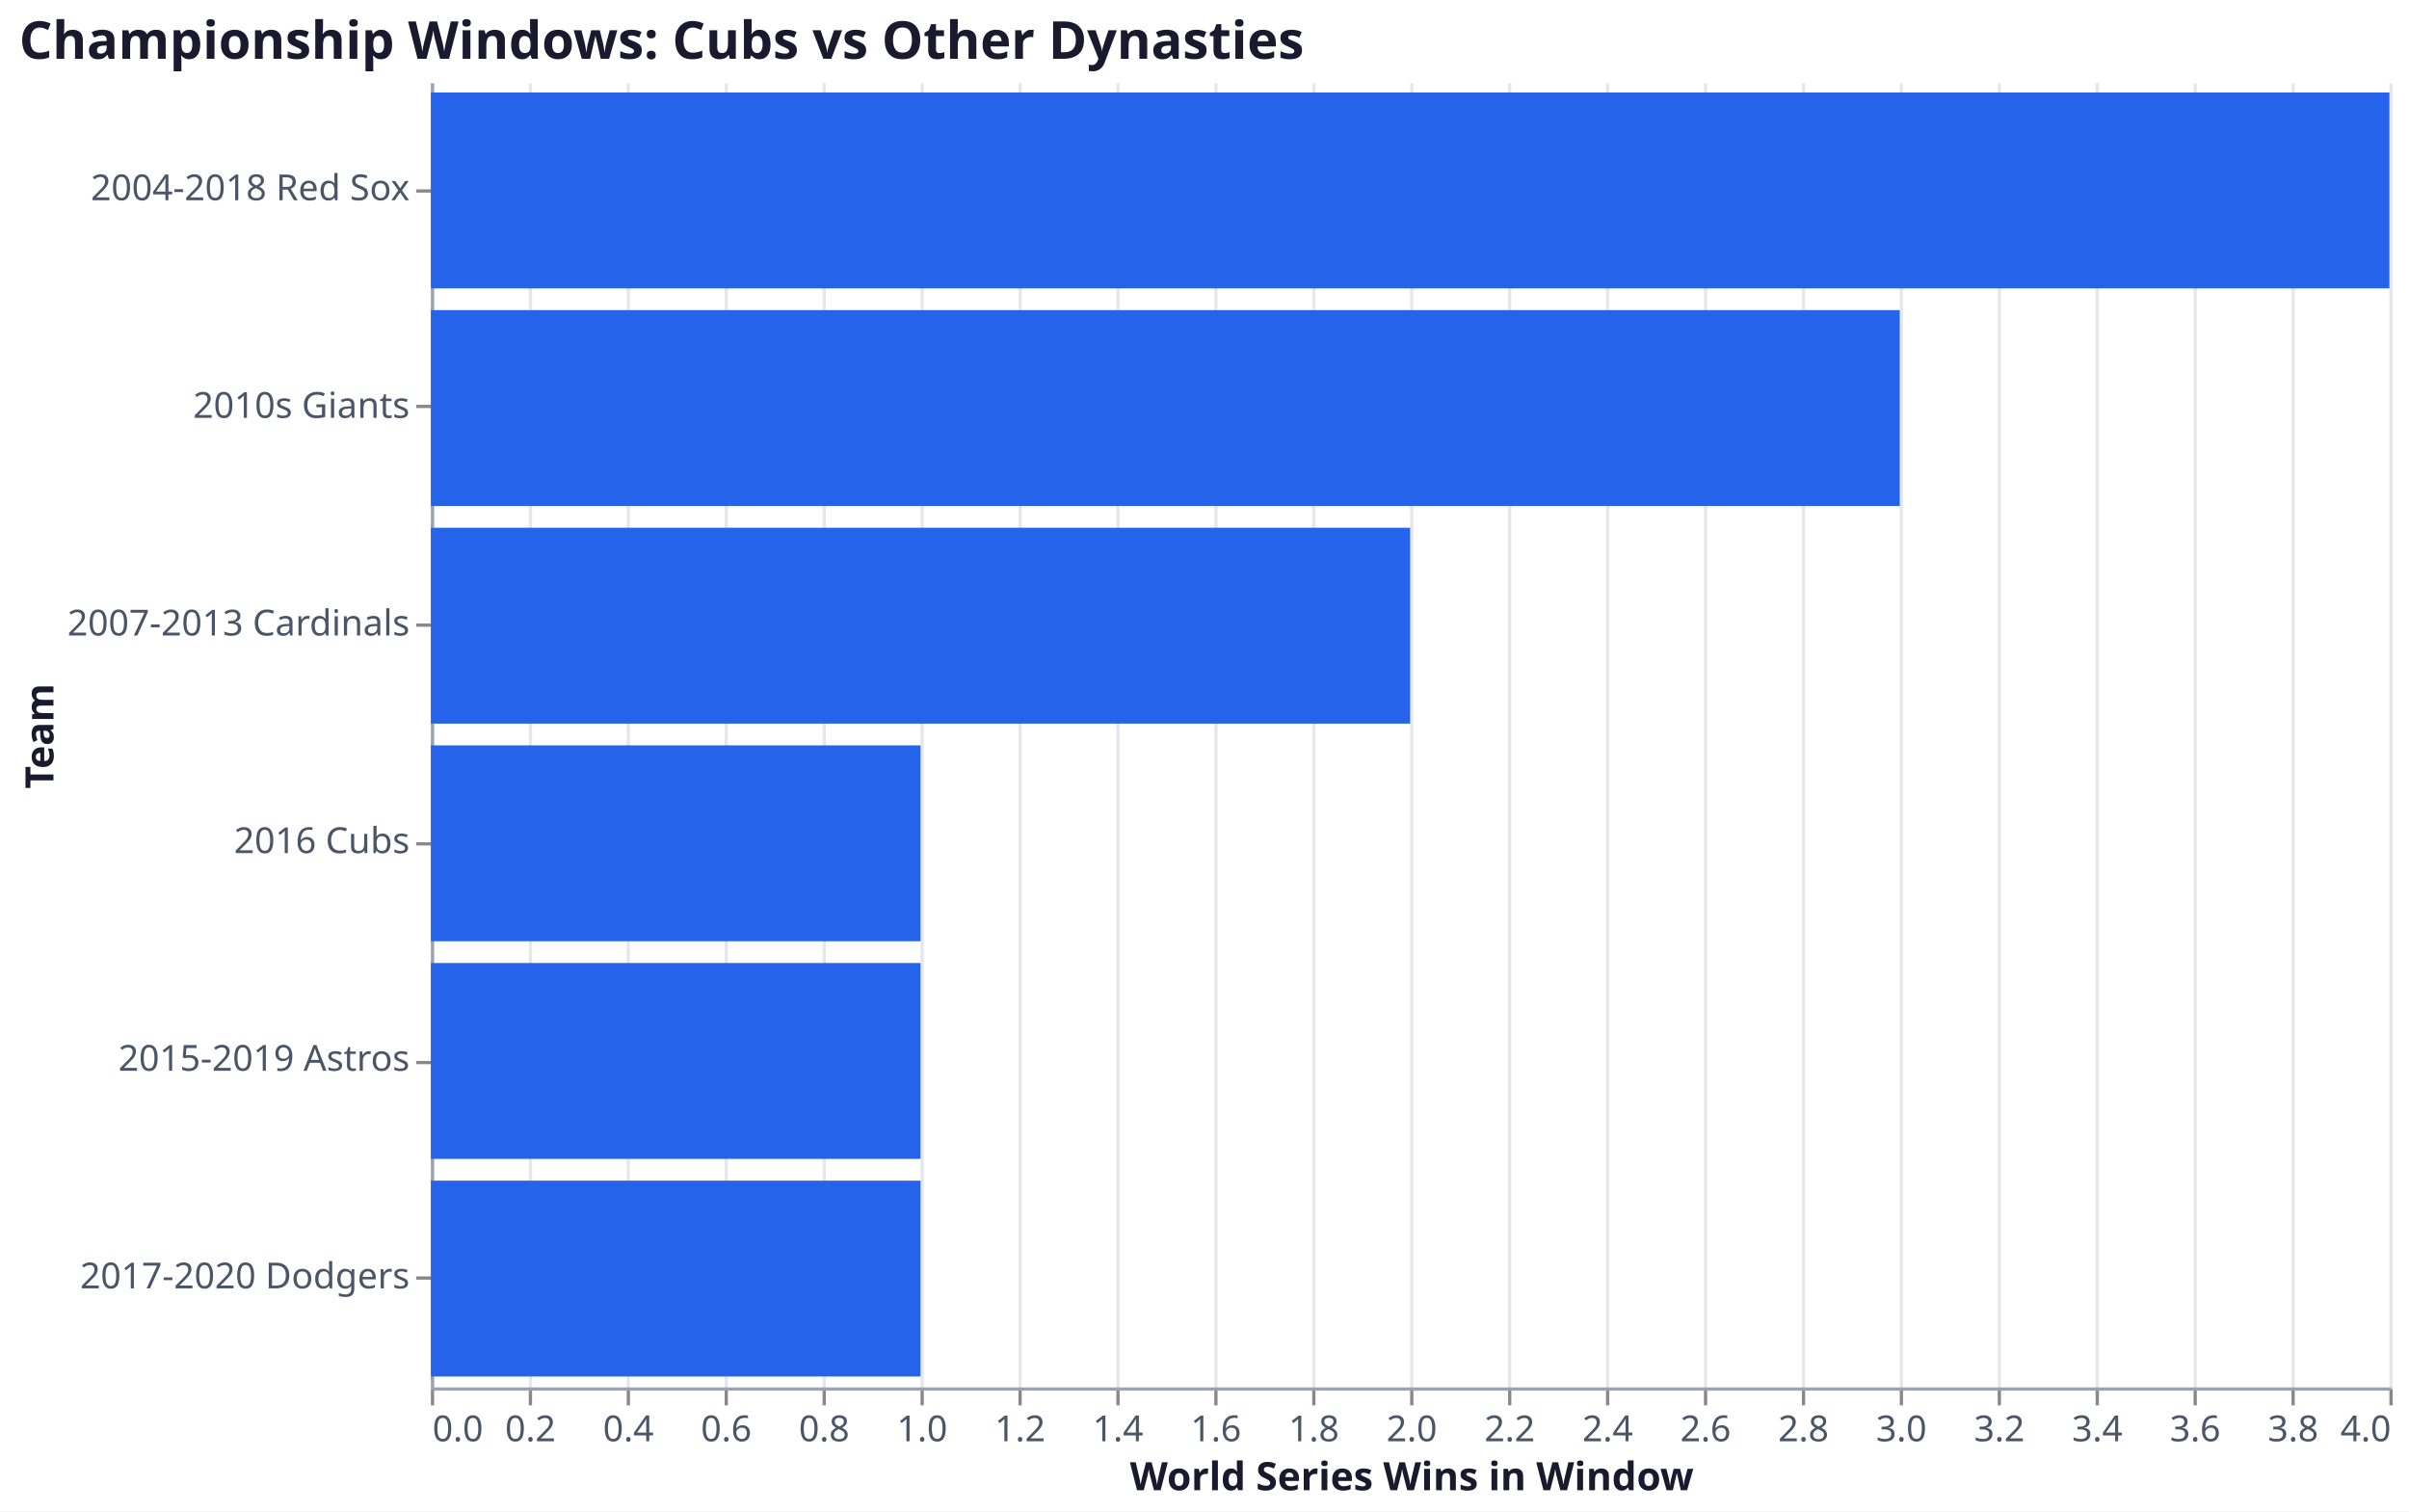
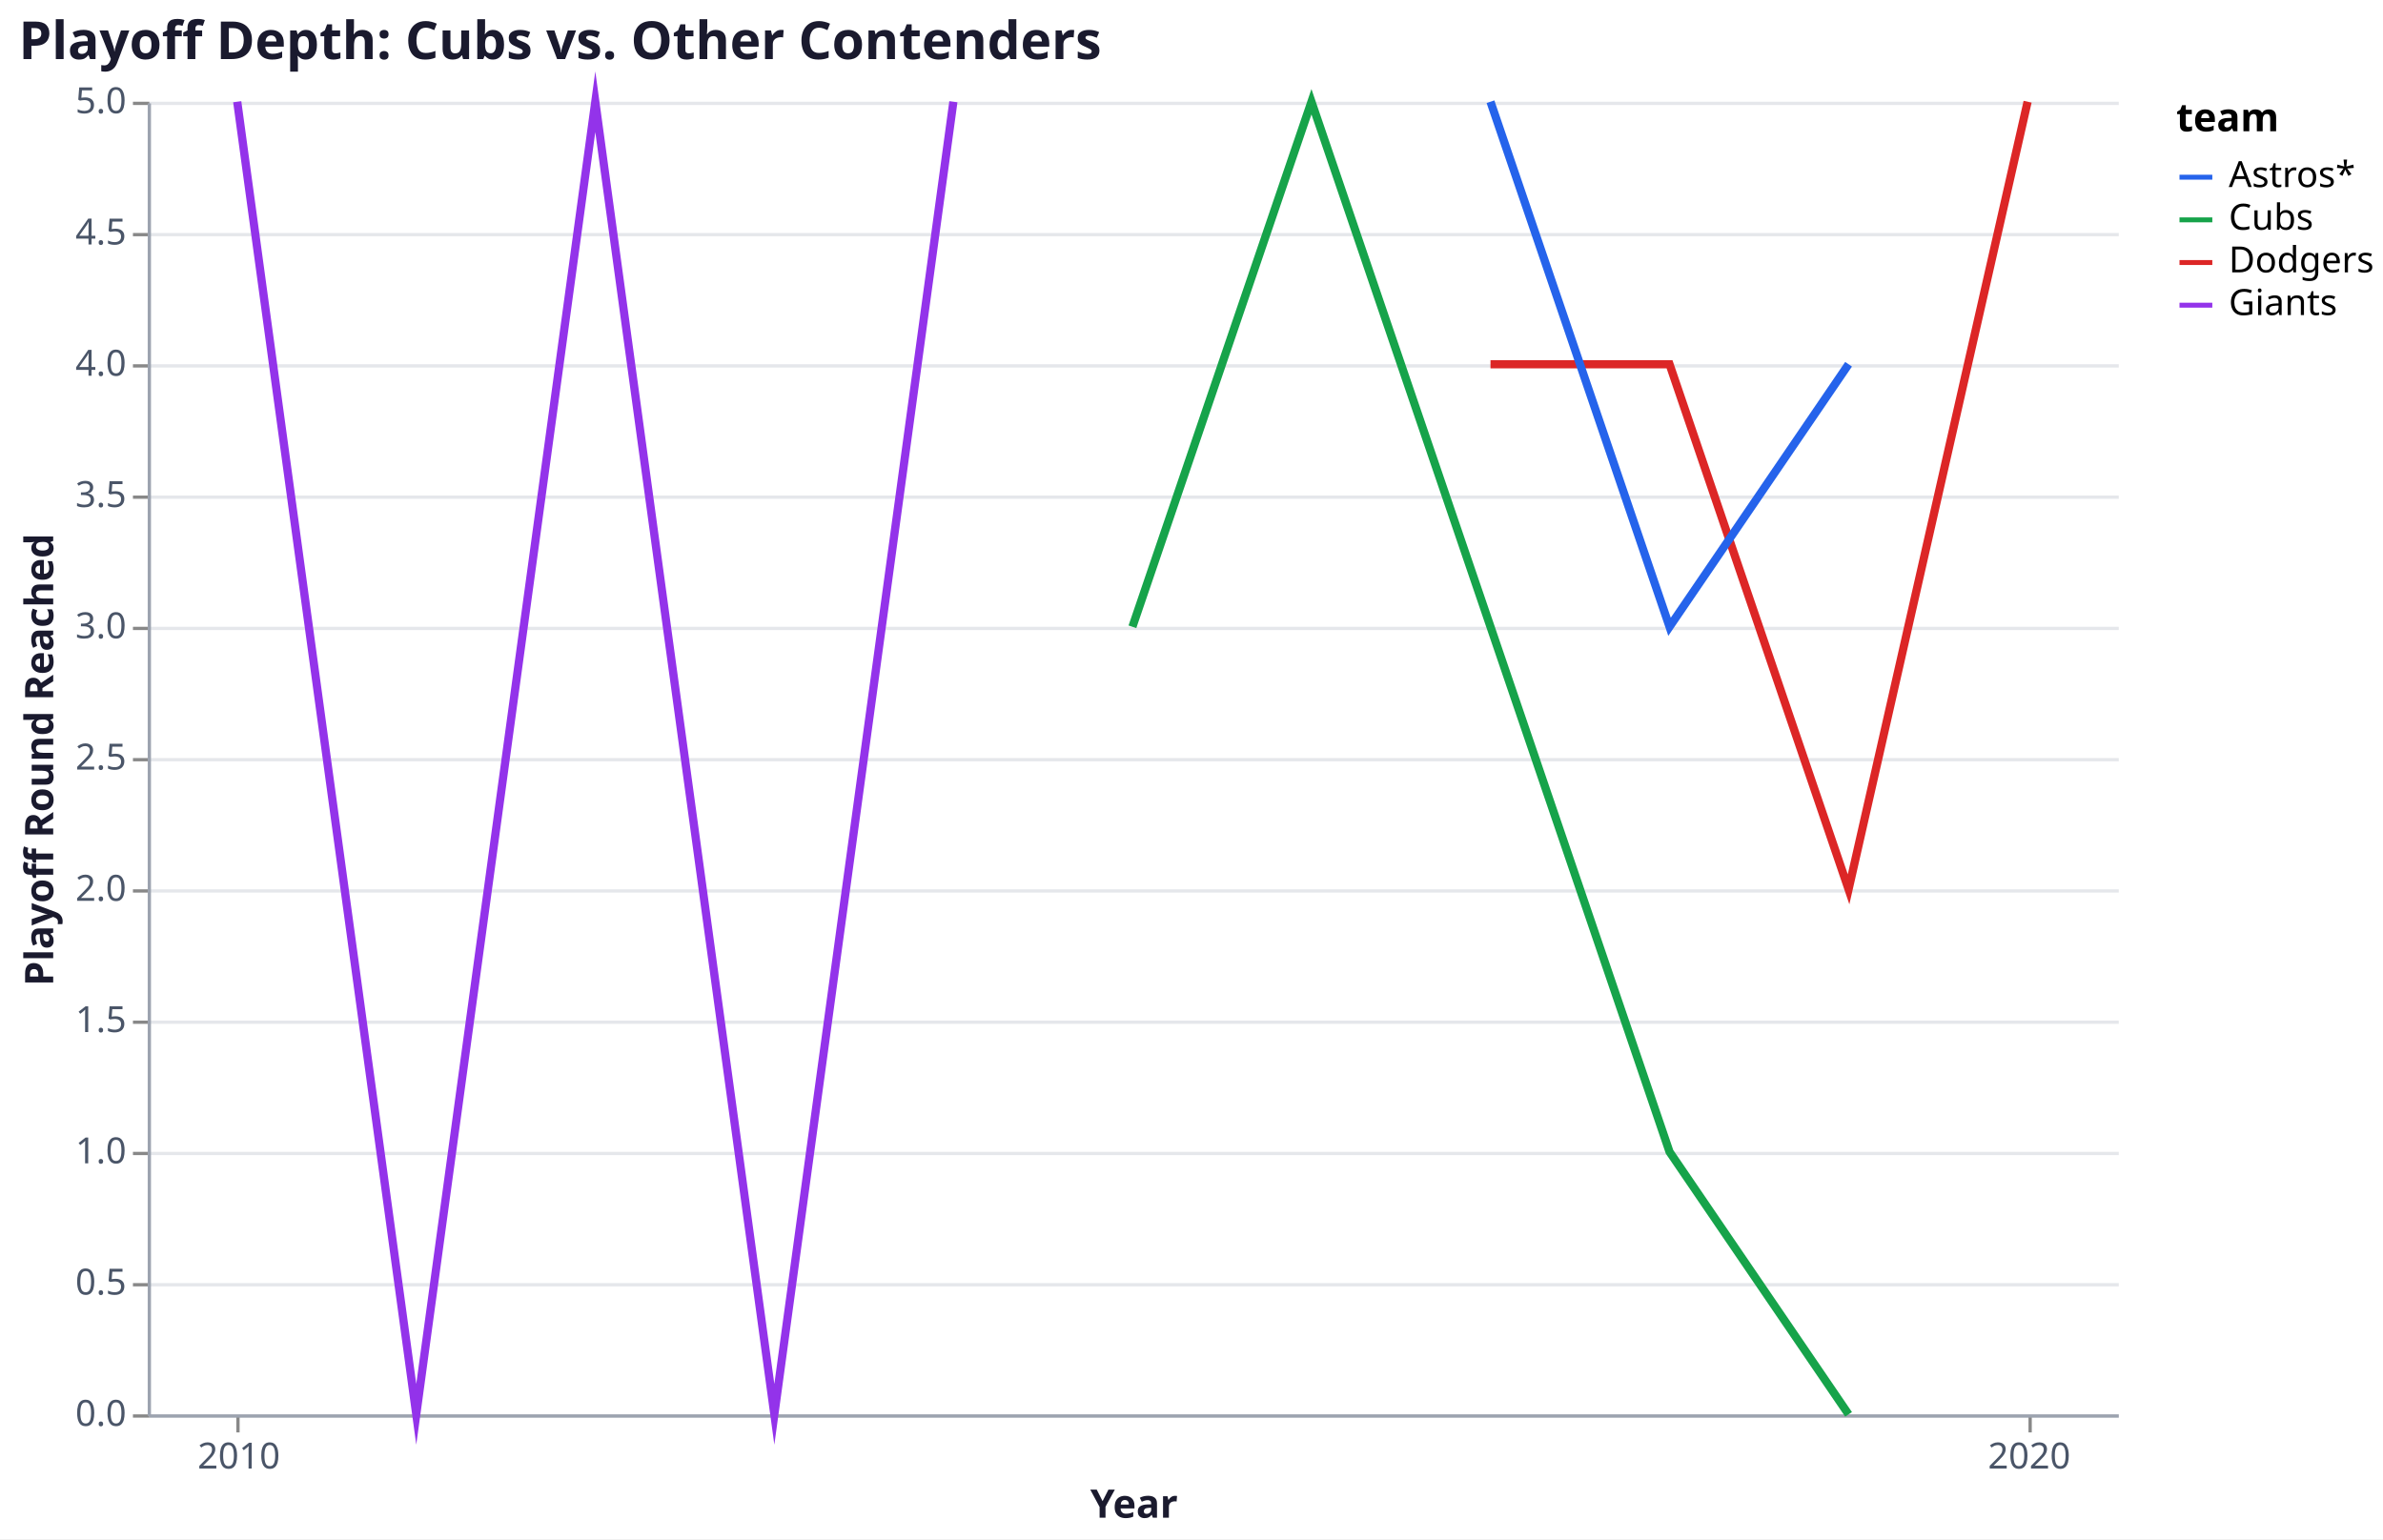
- <svg xmlns="http://www.w3.org/2000/svg" version="1.1" class="marks" width="738" height="463" viewBox="0 0 738 463">
-   <rect width="738" height="463" fill="white" />
-   <g fill="none" stroke-miterlimit="10" transform="translate(132,25)">
+ <svg xmlns="http://www.w3.org/2000/svg" version="1.1" class="marks" width="726" height="469" viewBox="0 0 726 469">
+   <rect width="726" height="469" fill="white" />
+   <g fill="none" stroke-miterlimit="10" transform="translate(45,31)">
    <g class="mark-group role-frame root" role="graphics-object" aria-roledescription="group mark container">
      <g transform="translate(0,0)">
        <path class="background" aria-hidden="true" d="M0,0h600v400h-600Z" stroke="#ddd" stroke-width="0" />
        <g>
          <g class="mark-group role-axis" aria-hidden="true">
+             <g transform="translate(0.5,0.5)">
+               <path class="background" aria-hidden="true" d="M0,0h0v0h0Z" pointer-events="none" />
+               <g>
+                 <g class="mark-rule role-axis-grid" pointer-events="none">
+                   <line transform="translate(0,400)" x2="600" y2="0" stroke="#e5e7eb" stroke-width="1" opacity="1" />
+                   <line transform="translate(0,360)" x2="600" y2="0" stroke="#e5e7eb" stroke-width="1" opacity="1" />
+                   <line transform="translate(0,320)" x2="600" y2="0" stroke="#e5e7eb" stroke-width="1" opacity="1" />
+                   <line transform="translate(0,280)" x2="600" y2="0" stroke="#e5e7eb" stroke-width="1" opacity="1" />
+                   <line transform="translate(0,240)" x2="600" y2="0" stroke="#e5e7eb" stroke-width="1" opacity="1" />
+                   <line transform="translate(0,200)" x2="600" y2="0" stroke="#e5e7eb" stroke-width="1" opacity="1" />
+                   <line transform="translate(0,160)" x2="600" y2="0" stroke="#e5e7eb" stroke-width="1" opacity="1" />
+                   <line transform="translate(0,120)" x2="600" y2="0" stroke="#e5e7eb" stroke-width="1" opacity="1" />
+                   <line transform="translate(0,80)" x2="600" y2="0" stroke="#e5e7eb" stroke-width="1" opacity="1" />
+                   <line transform="translate(0,40)" x2="600" y2="0" stroke="#e5e7eb" stroke-width="1" opacity="1" />
+                   <line transform="translate(0,0)" x2="600" y2="0" stroke="#e5e7eb" stroke-width="1" opacity="1" />
+                 </g>
+               </g>
+               <path class="foreground" aria-hidden="true" d="" pointer-events="none" display="none" />
+             </g>
+           </g>
+           <g class="mark-group role-axis" role="graphics-symbol" aria-roledescription="axis" aria-label="X-axis titled 'Year' for a discrete scale with 11 values: 2010, 2011, 2012, 2013, 2014, ending with 2020">
            <g transform="translate(0.5,400.5)">
              <path class="background" aria-hidden="true" d="M0,0h0v0h0Z" pointer-events="none" />
              <g>
-                 <g class="mark-rule role-axis-grid" pointer-events="none">
-                   <line transform="translate(0,0)" x2="0" y2="-400" stroke="#e5e7eb" stroke-width="1" opacity="1" />
-                   <line transform="translate(30,0)" x2="0" y2="-400" stroke="#e5e7eb" stroke-width="1" opacity="1" />
-                   <line transform="translate(60,0)" x2="0" y2="-400" stroke="#e5e7eb" stroke-width="1" opacity="1" />
-                   <line transform="translate(90,0)" x2="0" y2="-400" stroke="#e5e7eb" stroke-width="1" opacity="1" />
-                   <line transform="translate(120,0)" x2="0" y2="-400" stroke="#e5e7eb" stroke-width="1" opacity="1" />
-                   <line transform="translate(150,0)" x2="0" y2="-400" stroke="#e5e7eb" stroke-width="1" opacity="1" />
-                   <line transform="translate(180,0)" x2="0" y2="-400" stroke="#e5e7eb" stroke-width="1" opacity="1" />
-                   <line transform="translate(210,0)" x2="0" y2="-400" stroke="#e5e7eb" stroke-width="1" opacity="1" />
-                   <line transform="translate(240,0)" x2="0" y2="-400" stroke="#e5e7eb" stroke-width="1" opacity="1" />
-                   <line transform="translate(270,0)" x2="0" y2="-400" stroke="#e5e7eb" stroke-width="1" opacity="1" />
-                   <line transform="translate(300,0)" x2="0" y2="-400" stroke="#e5e7eb" stroke-width="1" opacity="1" />
-                   <line transform="translate(330,0)" x2="0" y2="-400" stroke="#e5e7eb" stroke-width="1" opacity="1" />
-                   <line transform="translate(360,0)" x2="0" y2="-400" stroke="#e5e7eb" stroke-width="1" opacity="1" />
-                   <line transform="translate(390,0)" x2="0" y2="-400" stroke="#e5e7eb" stroke-width="1" opacity="1" />
-                   <line transform="translate(420,0)" x2="0" y2="-400" stroke="#e5e7eb" stroke-width="1" opacity="1" />
-                   <line transform="translate(450,0)" x2="0" y2="-400" stroke="#e5e7eb" stroke-width="1" opacity="1" />
-                   <line transform="translate(480,0)" x2="0" y2="-400" stroke="#e5e7eb" stroke-width="1" opacity="1" />
-                   <line transform="translate(510,0)" x2="0" y2="-400" stroke="#e5e7eb" stroke-width="1" opacity="1" />
-                   <line transform="translate(540,0)" x2="0" y2="-400" stroke="#e5e7eb" stroke-width="1" opacity="1" />
-                   <line transform="translate(570,0)" x2="0" y2="-400" stroke="#e5e7eb" stroke-width="1" opacity="1" />
-                   <line transform="translate(600,0)" x2="0" y2="-400" stroke="#e5e7eb" stroke-width="1" opacity="1" />
-                 </g>
-               </g>
-               <path class="foreground" aria-hidden="true" d="" pointer-events="none" display="none" />
-             </g>
-           </g>
-           <g class="mark-group role-axis" role="graphics-symbol" aria-roledescription="axis" aria-label="X-axis titled 'World Series Wins in Window' for a linear scale with values from 0 to 4">
-             <g transform="translate(0.5,400.5)">
-               <path class="background" aria-hidden="true" d="M0,0h0v0h0Z" pointer-events="none" />
-               <g>
                <g class="mark-rule role-axis-tick" pointer-events="none">
-                   <line transform="translate(0,0)" x2="0" y2="5" stroke="#888" stroke-width="1" opacity="1" />
-                   <line transform="translate(30,0)" x2="0" y2="5" stroke="#888" stroke-width="1" opacity="1" />
-                   <line transform="translate(60,0)" x2="0" y2="5" stroke="#888" stroke-width="1" opacity="1" />
-                   <line transform="translate(90,0)" x2="0" y2="5" stroke="#888" stroke-width="1" opacity="1" />
-                   <line transform="translate(120,0)" x2="0" y2="5" stroke="#888" stroke-width="1" opacity="1" />
-                   <line transform="translate(150,0)" x2="0" y2="5" stroke="#888" stroke-width="1" opacity="1" />
-                   <line transform="translate(180,0)" x2="0" y2="5" stroke="#888" stroke-width="1" opacity="1" />
-                   <line transform="translate(210,0)" x2="0" y2="5" stroke="#888" stroke-width="1" opacity="1" />
-                   <line transform="translate(240,0)" x2="0" y2="5" stroke="#888" stroke-width="1" opacity="1" />
-                   <line transform="translate(270,0)" x2="0" y2="5" stroke="#888" stroke-width="1" opacity="1" />
-                   <line transform="translate(300,0)" x2="0" y2="5" stroke="#888" stroke-width="1" opacity="1" />
-                   <line transform="translate(330,0)" x2="0" y2="5" stroke="#888" stroke-width="1" opacity="1" />
-                   <line transform="translate(360,0)" x2="0" y2="5" stroke="#888" stroke-width="1" opacity="1" />
-                   <line transform="translate(390,0)" x2="0" y2="5" stroke="#888" stroke-width="1" opacity="1" />
-                   <line transform="translate(420,0)" x2="0" y2="5" stroke="#888" stroke-width="1" opacity="1" />
-                   <line transform="translate(450,0)" x2="0" y2="5" stroke="#888" stroke-width="1" opacity="1" />
-                   <line transform="translate(480,0)" x2="0" y2="5" stroke="#888" stroke-width="1" opacity="1" />
-                   <line transform="translate(510,0)" x2="0" y2="5" stroke="#888" stroke-width="1" opacity="1" />
-                   <line transform="translate(540,0)" x2="0" y2="5" stroke="#888" stroke-width="1" opacity="1" />
-                   <line transform="translate(570,0)" x2="0" y2="5" stroke="#888" stroke-width="1" opacity="1" />
-                   <line transform="translate(600,0)" x2="0" y2="5" stroke="#888" stroke-width="1" opacity="1" />
+                   <line transform="translate(27,0)" x2="0" y2="5" stroke="#888" stroke-width="1" opacity="1" />
+                   <line transform="translate(573,0)" x2="0" y2="5" stroke="#888" stroke-width="1" opacity="1" />
                </g>
                <g class="mark-text role-axis-label" pointer-events="none">
-                   <text text-anchor="start" transform="translate(0,16)" font-family="Lexend, system-ui, sans-serif" font-size="11px" fill="#4a5568" opacity="1">0.0</text>
-                   <text text-anchor="middle" transform="translate(30,16)" font-family="Lexend, system-ui, sans-serif" font-size="11px" fill="#4a5568" opacity="1">0.2</text>
-                   <text text-anchor="middle" transform="translate(60,16)" font-family="Lexend, system-ui, sans-serif" font-size="11px" fill="#4a5568" opacity="1">0.4</text>
-                   <text text-anchor="middle" transform="translate(90,16)" font-family="Lexend, system-ui, sans-serif" font-size="11px" fill="#4a5568" opacity="1">0.6</text>
-                   <text text-anchor="middle" transform="translate(120,16)" font-family="Lexend, system-ui, sans-serif" font-size="11px" fill="#4a5568" opacity="1">0.8</text>
-                   <text text-anchor="middle" transform="translate(150,16)" font-family="Lexend, system-ui, sans-serif" font-size="11px" fill="#4a5568" opacity="1">1.0</text>
-                   <text text-anchor="middle" transform="translate(180,16)" font-family="Lexend, system-ui, sans-serif" font-size="11px" fill="#4a5568" opacity="1">1.2</text>
-                   <text text-anchor="middle" transform="translate(210,16)" font-family="Lexend, system-ui, sans-serif" font-size="11px" fill="#4a5568" opacity="1">1.4</text>
-                   <text text-anchor="middle" transform="translate(240,16)" font-family="Lexend, system-ui, sans-serif" font-size="11px" fill="#4a5568" opacity="1">1.6</text>
-                   <text text-anchor="middle" transform="translate(270,16)" font-family="Lexend, system-ui, sans-serif" font-size="11px" fill="#4a5568" opacity="1">1.8</text>
-                   <text text-anchor="middle" transform="translate(300,16)" font-family="Lexend, system-ui, sans-serif" font-size="11px" fill="#4a5568" opacity="1">2.0</text>
-                   <text text-anchor="middle" transform="translate(330,16)" font-family="Lexend, system-ui, sans-serif" font-size="11px" fill="#4a5568" opacity="1">2.2</text>
-                   <text text-anchor="middle" transform="translate(360,16)" font-family="Lexend, system-ui, sans-serif" font-size="11px" fill="#4a5568" opacity="1">2.4</text>
-                   <text text-anchor="middle" transform="translate(390,16)" font-family="Lexend, system-ui, sans-serif" font-size="11px" fill="#4a5568" opacity="1">2.6</text>
-                   <text text-anchor="middle" transform="translate(420,16)" font-family="Lexend, system-ui, sans-serif" font-size="11px" fill="#4a5568" opacity="1">2.8</text>
-                   <text text-anchor="middle" transform="translate(450,16)" font-family="Lexend, system-ui, sans-serif" font-size="11px" fill="#4a5568" opacity="1">3.0</text>
-                   <text text-anchor="middle" transform="translate(480,16)" font-family="Lexend, system-ui, sans-serif" font-size="11px" fill="#4a5568" opacity="1">3.2</text>
-                   <text text-anchor="middle" transform="translate(510,16)" font-family="Lexend, system-ui, sans-serif" font-size="11px" fill="#4a5568" opacity="1">3.4</text>
-                   <text text-anchor="middle" transform="translate(540,16)" font-family="Lexend, system-ui, sans-serif" font-size="11px" fill="#4a5568" opacity="1">3.6</text>
-                   <text text-anchor="middle" transform="translate(570,16)" font-family="Lexend, system-ui, sans-serif" font-size="11px" fill="#4a5568" opacity="1">3.8</text>
-                   <text text-anchor="end" transform="translate(600,16)" font-family="Lexend, system-ui, sans-serif" font-size="11px" fill="#4a5568" opacity="1">4.0</text>
+                   <text text-anchor="middle" transform="translate(27.27273,16)" font-family="Lexend, system-ui, sans-serif" font-size="11px" fill="#4a5568" opacity="1">2010</text>
+                   <text text-anchor="middle" transform="translate(572.7273,16)" font-family="Lexend, system-ui, sans-serif" font-size="11px" fill="#4a5568" opacity="1">2020</text>
                </g>
                <g class="mark-rule role-axis-domain" pointer-events="none">
                  <line transform="translate(0,0)" x2="600" y2="0" stroke="#9ca3af" stroke-width="1" opacity="1" />
                </g>
                <g class="mark-text role-axis-title" pointer-events="none">
-                   <text text-anchor="middle" transform="translate(300,31)" font-family="Lexend, system-ui, sans-serif" font-size="12px" font-weight="bold" fill="#1a1a2e" opacity="1">World Series Wins in Window</text>
-                 </g>
-               </g>
-               <path class="foreground" aria-hidden="true" d="" pointer-events="none" display="none" />
-             </g>
-           </g>
-           <g class="mark-group role-axis" role="graphics-symbol" aria-roledescription="axis" aria-label="Y-axis titled 'Team' for a discrete scale with 6 values: 2004-2018 Red Sox, 2010s Giants, 2007-2013 Cardinals, 2016 Cubs, 2015-2019 Astros, 2017-2020 Dodgers">
+                   <text text-anchor="middle" transform="translate(300,31)" font-family="Lexend, system-ui, sans-serif" font-size="12px" font-weight="bold" fill="#1a1a2e" opacity="1">Year</text>
+                 </g>
+               </g>
+               <path class="foreground" aria-hidden="true" d="" pointer-events="none" display="none" />
+             </g>
+           </g>
+           <g class="mark-group role-axis" role="graphics-symbol" aria-roledescription="axis" aria-label="Y-axis titled 'Playoff Round Reached' for a linear scale with values from 0 to 5">
            <g transform="translate(0.5,0.5)">
              <path class="background" aria-hidden="true" d="M0,0h0v0h0Z" pointer-events="none" />
              <g>
                <g class="mark-rule role-axis-tick" pointer-events="none">
-                   <line transform="translate(0,33)" x2="-5" y2="0" stroke="#888" stroke-width="1" opacity="1" />
-                   <line transform="translate(0,99)" x2="-5" y2="0" stroke="#888" stroke-width="1" opacity="1" />
-                   <line transform="translate(0,166)" x2="-5" y2="0" stroke="#888" stroke-width="1" opacity="1" />
-                   <line transform="translate(0,233)" x2="-5" y2="0" stroke="#888" stroke-width="1" opacity="1" />
-                   <line transform="translate(0,300)" x2="-5" y2="0" stroke="#888" stroke-width="1" opacity="1" />
-                   <line transform="translate(0,366)" x2="-5" y2="0" stroke="#888" stroke-width="1" opacity="1" />
+                   <line transform="translate(0,400)" x2="-5" y2="0" stroke="#888" stroke-width="1" opacity="1" />
+                   <line transform="translate(0,360)" x2="-5" y2="0" stroke="#888" stroke-width="1" opacity="1" />
+                   <line transform="translate(0,320)" x2="-5" y2="0" stroke="#888" stroke-width="1" opacity="1" />
+                   <line transform="translate(0,280)" x2="-5" y2="0" stroke="#888" stroke-width="1" opacity="1" />
+                   <line transform="translate(0,240)" x2="-5" y2="0" stroke="#888" stroke-width="1" opacity="1" />
+                   <line transform="translate(0,200)" x2="-5" y2="0" stroke="#888" stroke-width="1" opacity="1" />
+                   <line transform="translate(0,160)" x2="-5" y2="0" stroke="#888" stroke-width="1" opacity="1" />
+                   <line transform="translate(0,120)" x2="-5" y2="0" stroke="#888" stroke-width="1" opacity="1" />
+                   <line transform="translate(0,80)" x2="-5" y2="0" stroke="#888" stroke-width="1" opacity="1" />
+                   <line transform="translate(0,40)" x2="-5" y2="0" stroke="#888" stroke-width="1" opacity="1" />
+                   <line transform="translate(0,0)" x2="-5" y2="0" stroke="#888" stroke-width="1" opacity="1" />
                </g>
                <g class="mark-text role-axis-label" pointer-events="none">
-                   <text text-anchor="end" transform="translate(-7,35.83333)" font-family="Lexend, system-ui, sans-serif" font-size="11px" fill="#4a5568" opacity="1">2004-2018 Red Sox</text>
-                   <text text-anchor="end" transform="translate(-7,102.5)" font-family="Lexend, system-ui, sans-serif" font-size="11px" fill="#4a5568" opacity="1">2010s Giants</text>
-                   <text text-anchor="end" transform="translate(-7,169.1667)" font-family="Lexend, system-ui, sans-serif" font-size="11px" fill="#4a5568" opacity="1">2007-2013 Cardinals</text>
-                   <text text-anchor="end" transform="translate(-7,235.8333)" font-family="Lexend, system-ui, sans-serif" font-size="11px" fill="#4a5568" opacity="1">2016 Cubs</text>
-                   <text text-anchor="end" transform="translate(-7,302.5)" font-family="Lexend, system-ui, sans-serif" font-size="11px" fill="#4a5568" opacity="1">2015-2019 Astros</text>
-                   <text text-anchor="end" transform="translate(-7,369.1667)" font-family="Lexend, system-ui, sans-serif" font-size="11px" fill="#4a5568" opacity="1">2017-2020 Dodgers</text>
+                   <text text-anchor="end" transform="translate(-7,403)" font-family="Lexend, system-ui, sans-serif" font-size="11px" fill="#4a5568" opacity="1">0.0</text>
+                   <text text-anchor="end" transform="translate(-7,363)" font-family="Lexend, system-ui, sans-serif" font-size="11px" fill="#4a5568" opacity="1">0.5</text>
+                   <text text-anchor="end" transform="translate(-7,323)" font-family="Lexend, system-ui, sans-serif" font-size="11px" fill="#4a5568" opacity="1">1.0</text>
+                   <text text-anchor="end" transform="translate(-7,283)" font-family="Lexend, system-ui, sans-serif" font-size="11px" fill="#4a5568" opacity="1">1.5</text>
+                   <text text-anchor="end" transform="translate(-7,243)" font-family="Lexend, system-ui, sans-serif" font-size="11px" fill="#4a5568" opacity="1">2.0</text>
+                   <text text-anchor="end" transform="translate(-7,203)" font-family="Lexend, system-ui, sans-serif" font-size="11px" fill="#4a5568" opacity="1">2.5</text>
+                   <text text-anchor="end" transform="translate(-7,163)" font-family="Lexend, system-ui, sans-serif" font-size="11px" fill="#4a5568" opacity="1">3.0</text>
+                   <text text-anchor="end" transform="translate(-7,123)" font-family="Lexend, system-ui, sans-serif" font-size="11px" fill="#4a5568" opacity="1">3.5</text>
+                   <text text-anchor="end" transform="translate(-7,83)" font-family="Lexend, system-ui, sans-serif" font-size="11px" fill="#4a5568" opacity="1">4.0</text>
+                   <text text-anchor="end" transform="translate(-7,43)" font-family="Lexend, system-ui, sans-serif" font-size="11px" fill="#4a5568" opacity="1">4.5</text>
+                   <text text-anchor="end" transform="translate(-7,3)" font-family="Lexend, system-ui, sans-serif" font-size="11px" fill="#4a5568" opacity="1">5.0</text>
                </g>
                <g class="mark-rule role-axis-domain" pointer-events="none">
-                   <line transform="translate(0,0)" x2="0" y2="400" stroke="#9ca3af" stroke-width="1" opacity="1" />
+                   <line transform="translate(0,400)" x2="0" y2="-400" stroke="#9ca3af" stroke-width="1" opacity="1" />
                </g>
                <g class="mark-text role-axis-title" pointer-events="none">
-                   <text text-anchor="middle" transform="translate(-113.126,200) rotate(-90) translate(0,-3)" font-family="Lexend, system-ui, sans-serif" font-size="12px" font-weight="bold" fill="#1a1a2e" opacity="1">Team</text>
-                 </g>
-               </g>
-               <path class="foreground" aria-hidden="true" d="" pointer-events="none" display="none" />
-             </g>
-           </g>
-           <g class="mark-rect role-mark marks" role="graphics-object" aria-roledescription="rect mark container">
-             <path aria-label="World Series Wins in Window: 1; Team: 2016 Cubs" role="graphics-symbol" aria-roledescription="bar" d="M0,203.333h150v60h-150Z" fill="#2563eb" />
-             <path aria-label="World Series Wins in Window: 3; Team: 2010s Giants" role="graphics-symbol" aria-roledescription="bar" d="M0,70h450v60h-450Z" fill="#2563eb" />
-             <path aria-label="World Series Wins in Window: 1; Team: 2015-2019 Astros" role="graphics-symbol" aria-roledescription="bar" d="M0,270h150v60h-150Z" fill="#2563eb" />
-             <path aria-label="World Series Wins in Window: 1; Team: 2017-2020 Dodgers" role="graphics-symbol" aria-roledescription="bar" d="M0,336.667h150v60h-150Z" fill="#2563eb" />
-             <path aria-label="World Series Wins in Window: 2; Team: 2007-2013 Cardinals" role="graphics-symbol" aria-roledescription="bar" d="M0,136.667h300v60h-300Z" fill="#2563eb" />
-             <path aria-label="World Series Wins in Window: 4; Team: 2004-2018 Red Sox" role="graphics-symbol" aria-roledescription="bar" d="M0,3.333h600v60h-600Z" fill="#2563eb" />
+                   <text text-anchor="middle" transform="translate(-26.2915,200) rotate(-90) translate(0,-3)" font-family="Lexend, system-ui, sans-serif" font-size="12px" font-weight="bold" fill="#1a1a2e" opacity="1">Playoff Round Reached</text>
+                 </g>
+               </g>
+               <path class="foreground" aria-hidden="true" d="" pointer-events="none" display="none" />
+             </g>
+           </g>
+           <g class="mark-group role-scope pathgroup" role="graphics-object" aria-roledescription="group mark container">
+             <g transform="translate(0,0)">
+               <path class="background" aria-hidden="true" d="M0,0h600v400h-600Z" />
+               <g>
+                 <g class="mark-line role-mark marks" role="graphics-object" aria-roledescription="line mark container">
+                   <path aria-label="Year: 2015; Playoff Round Reached: 3; team: Cubs" role="graphics-symbol" aria-roledescription="line mark" d="M300,160L354.545,0L409.091,160L463.636,320L518.182,400" stroke="#16a34a" stroke-width="2.5" />
+                 </g>
+               </g>
+               <path class="foreground" aria-hidden="true" d="" display="none" />
+             </g>
+             <g transform="translate(0,0)">
+               <path class="background" aria-hidden="true" d="M0,0h600v400h-600Z" />
+               <g>
+                 <g class="mark-line role-mark marks" role="graphics-object" aria-roledescription="line mark container">
+                   <path aria-label="Year: 2010; Playoff Round Reached: 5; team: Giants" role="graphics-symbol" aria-roledescription="line mark" d="M27.273,0L81.818,400L136.364,0L190.909,400L245.455,0" stroke="#9333ea" stroke-width="2.5" />
+                 </g>
+               </g>
+               <path class="foreground" aria-hidden="true" d="" display="none" />
+             </g>
+             <g transform="translate(0,0)">
+               <path class="background" aria-hidden="true" d="M0,0h600v400h-600Z" />
+               <g>
+                 <g class="mark-line role-mark marks" role="graphics-object" aria-roledescription="line mark container">
+                   <path aria-label="Year: 2017; Playoff Round Reached: 4; team: Dodgers" role="graphics-symbol" aria-roledescription="line mark" d="M409.091,80L463.636,80L518.182,240L572.727,0" stroke="#dc2626" stroke-width="2.5" />
+                 </g>
+               </g>
+               <path class="foreground" aria-hidden="true" d="" display="none" />
+             </g>
+             <g transform="translate(0,0)">
+               <path class="background" aria-hidden="true" d="M0,0h600v400h-600Z" />
+               <g>
+                 <g class="mark-line role-mark marks" role="graphics-object" aria-roledescription="line mark container">
+                   <path aria-label="Year: 2017; Playoff Round Reached: 5; team: Astros*" role="graphics-symbol" aria-roledescription="line mark" d="M409.091,0L463.636,160L518.182,80" stroke="#2563eb" stroke-width="2.5" />
+                 </g>
+               </g>
+               <path class="foreground" aria-hidden="true" d="" display="none" />
+             </g>
+           </g>
+           <g class="mark-group role-legend" role="graphics-symbol" aria-roledescription="legend" aria-label="Symbol legend titled 'team' for stroke color with 4 values: Astros*, Cubs, Dodgers, Giants">
+             <g transform="translate(618,0)">
+               <path class="background" aria-hidden="true" d="M0,0h58v67h-58Z" pointer-events="none" />
+               <g>
+                 <g class="mark-group role-legend-entry">
+                   <g transform="translate(0,17)">
+                     <path class="background" aria-hidden="true" d="M0,0h0v0h0Z" pointer-events="none" />
+                     <g>
+                       <g class="mark-group role-scope" role="graphics-object" aria-roledescription="group mark container">
+                         <g transform="translate(0,0)">
+                           <path class="background" aria-hidden="true" d="M0,0h57.578v11h-57.578Z" pointer-events="none" opacity="1" />
+                           <g>
+                             <g class="mark-symbol role-legend-symbol" pointer-events="none">
+                               <path transform="translate(6,6)" d="M-5,0L5,0" stroke="#2563eb" stroke-width="1.5" opacity="1" />
+                             </g>
+                             <g class="mark-text role-legend-label" pointer-events="none">
+                               <text text-anchor="start" transform="translate(16,9)" font-family="Lexend, system-ui, sans-serif" font-size="11px" fill="#000" opacity="1">Astros*</text>
+                             </g>
+                           </g>
+                           <path class="foreground" aria-hidden="true" d="" pointer-events="none" display="none" />
+                         </g>
+                         <g transform="translate(0,13)">
+                           <path class="background" aria-hidden="true" d="M0,0h57.578v11h-57.578Z" pointer-events="none" opacity="1" />
+                           <g>
+                             <g class="mark-symbol role-legend-symbol" pointer-events="none">
+                               <path transform="translate(6,6)" d="M-5,0L5,0" stroke="#16a34a" stroke-width="1.5" opacity="1" />
+                             </g>
+                             <g class="mark-text role-legend-label" pointer-events="none">
+                               <text text-anchor="start" transform="translate(16,9)" font-family="Lexend, system-ui, sans-serif" font-size="11px" fill="#000" opacity="1">Cubs</text>
+                             </g>
+                           </g>
+                           <path class="foreground" aria-hidden="true" d="" pointer-events="none" display="none" />
+                         </g>
+                         <g transform="translate(0,26)">
+                           <path class="background" aria-hidden="true" d="M0,0h57.578v11h-57.578Z" pointer-events="none" opacity="1" />
+                           <g>
+                             <g class="mark-symbol role-legend-symbol" pointer-events="none">
+                               <path transform="translate(6,6)" d="M-5,0L5,0" stroke="#dc2626" stroke-width="1.5" opacity="1" />
+                             </g>
+                             <g class="mark-text role-legend-label" pointer-events="none">
+                               <text text-anchor="start" transform="translate(16,9)" font-family="Lexend, system-ui, sans-serif" font-size="11px" fill="#000" opacity="1">Dodgers</text>
+                             </g>
+                           </g>
+                           <path class="foreground" aria-hidden="true" d="" pointer-events="none" display="none" />
+                         </g>
+                         <g transform="translate(0,39)">
+                           <path class="background" aria-hidden="true" d="M0,0h57.578v11h-57.578Z" pointer-events="none" opacity="1" />
+                           <g>
+                             <g class="mark-symbol role-legend-symbol" pointer-events="none">
+                               <path transform="translate(6,6)" d="M-5,0L5,0" stroke="#9333ea" stroke-width="1.5" opacity="1" />
+                             </g>
+                             <g class="mark-text role-legend-label" pointer-events="none">
+                               <text text-anchor="start" transform="translate(16,9)" font-family="Lexend, system-ui, sans-serif" font-size="11px" fill="#000" opacity="1">Giants</text>
+                             </g>
+                           </g>
+                           <path class="foreground" aria-hidden="true" d="" pointer-events="none" display="none" />
+                         </g>
+                       </g>
+                     </g>
+                     <path class="foreground" aria-hidden="true" d="" pointer-events="none" display="none" />
+                   </g>
+                 </g>
+                 <g class="mark-text role-legend-title" pointer-events="none">
+                   <text text-anchor="start" transform="translate(0,9)" font-family="Lexend, system-ui, sans-serif" font-size="12px" font-weight="bold" fill="#000" opacity="1">team</text>
+                 </g>
+               </g>
+               <path class="foreground" aria-hidden="true" d="" pointer-events="none" display="none" />
+             </g>
          </g>
          <g class="mark-group role-title">
-             <g transform="translate(-126.126,-20)">
-               <path class="background" aria-hidden="true" d="M0,0h0v0h0Z" pointer-events="none" />
-               <g>
-                 <g class="mark-text role-title-text" role="graphics-symbol" aria-roledescription="title" aria-label="Title text 'Championship Windows: Cubs vs Other Dynasties'" pointer-events="none">
-                   <text text-anchor="start" transform="translate(0,13)" font-family="Lexend, system-ui, sans-serif" font-size="16px" font-weight="600" fill="#1a1a2e" opacity="1">Championship Windows: Cubs vs Other Dynasties</text>
+             <g transform="translate(-39.2915,-26)">
+               <path class="background" aria-hidden="true" d="M0,0h0v0h0Z" pointer-events="none" />
+               <g>
+                 <g class="mark-text role-title-text" role="graphics-symbol" aria-roledescription="title" aria-label="Title text 'Playoff Depth: Cubs vs. Other Contenders'" pointer-events="none">
+                   <text text-anchor="start" transform="translate(0,13)" font-family="Lexend, system-ui, sans-serif" font-size="16px" font-weight="600" fill="#1a1a2e" opacity="1">Playoff Depth: Cubs vs. Other Contenders</text>
                </g>
              </g>
              <path class="foreground" aria-hidden="true" d="" pointer-events="none" display="none" />
            </g>
          </g>
        </g>
        <path class="foreground" aria-hidden="true" d="" display="none" />
      </g>
    </g>
  </g>
</svg>
